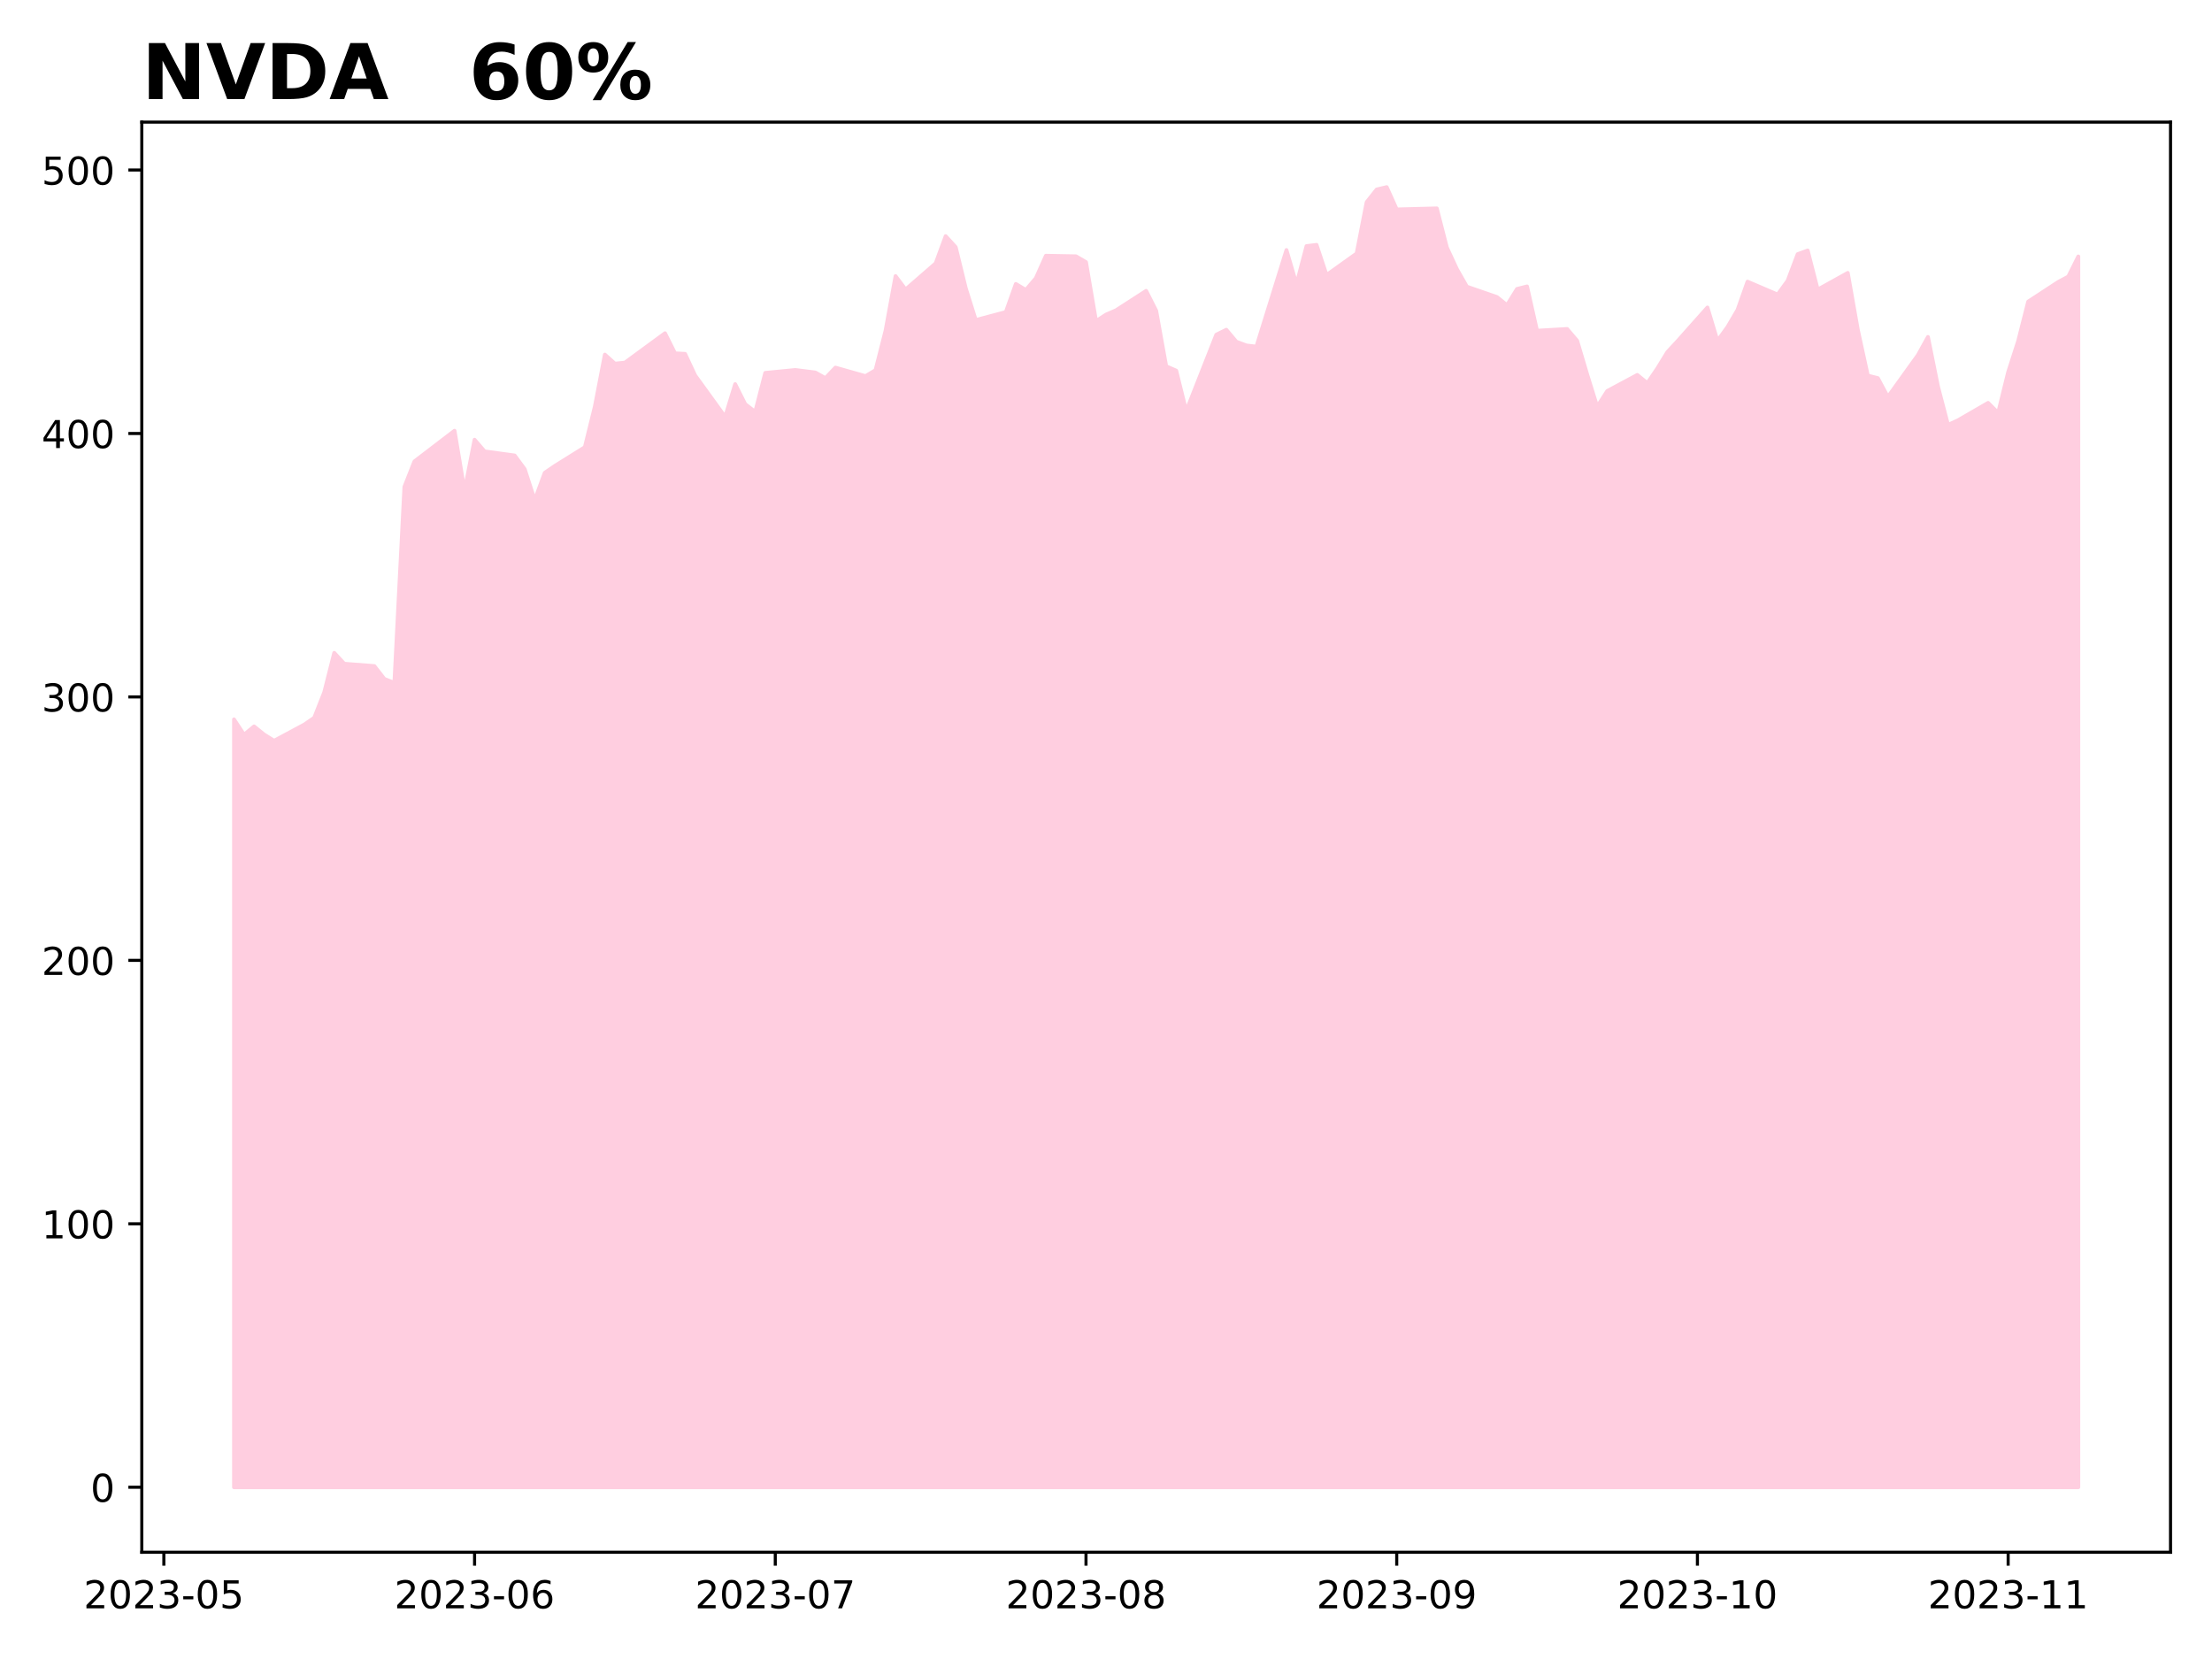
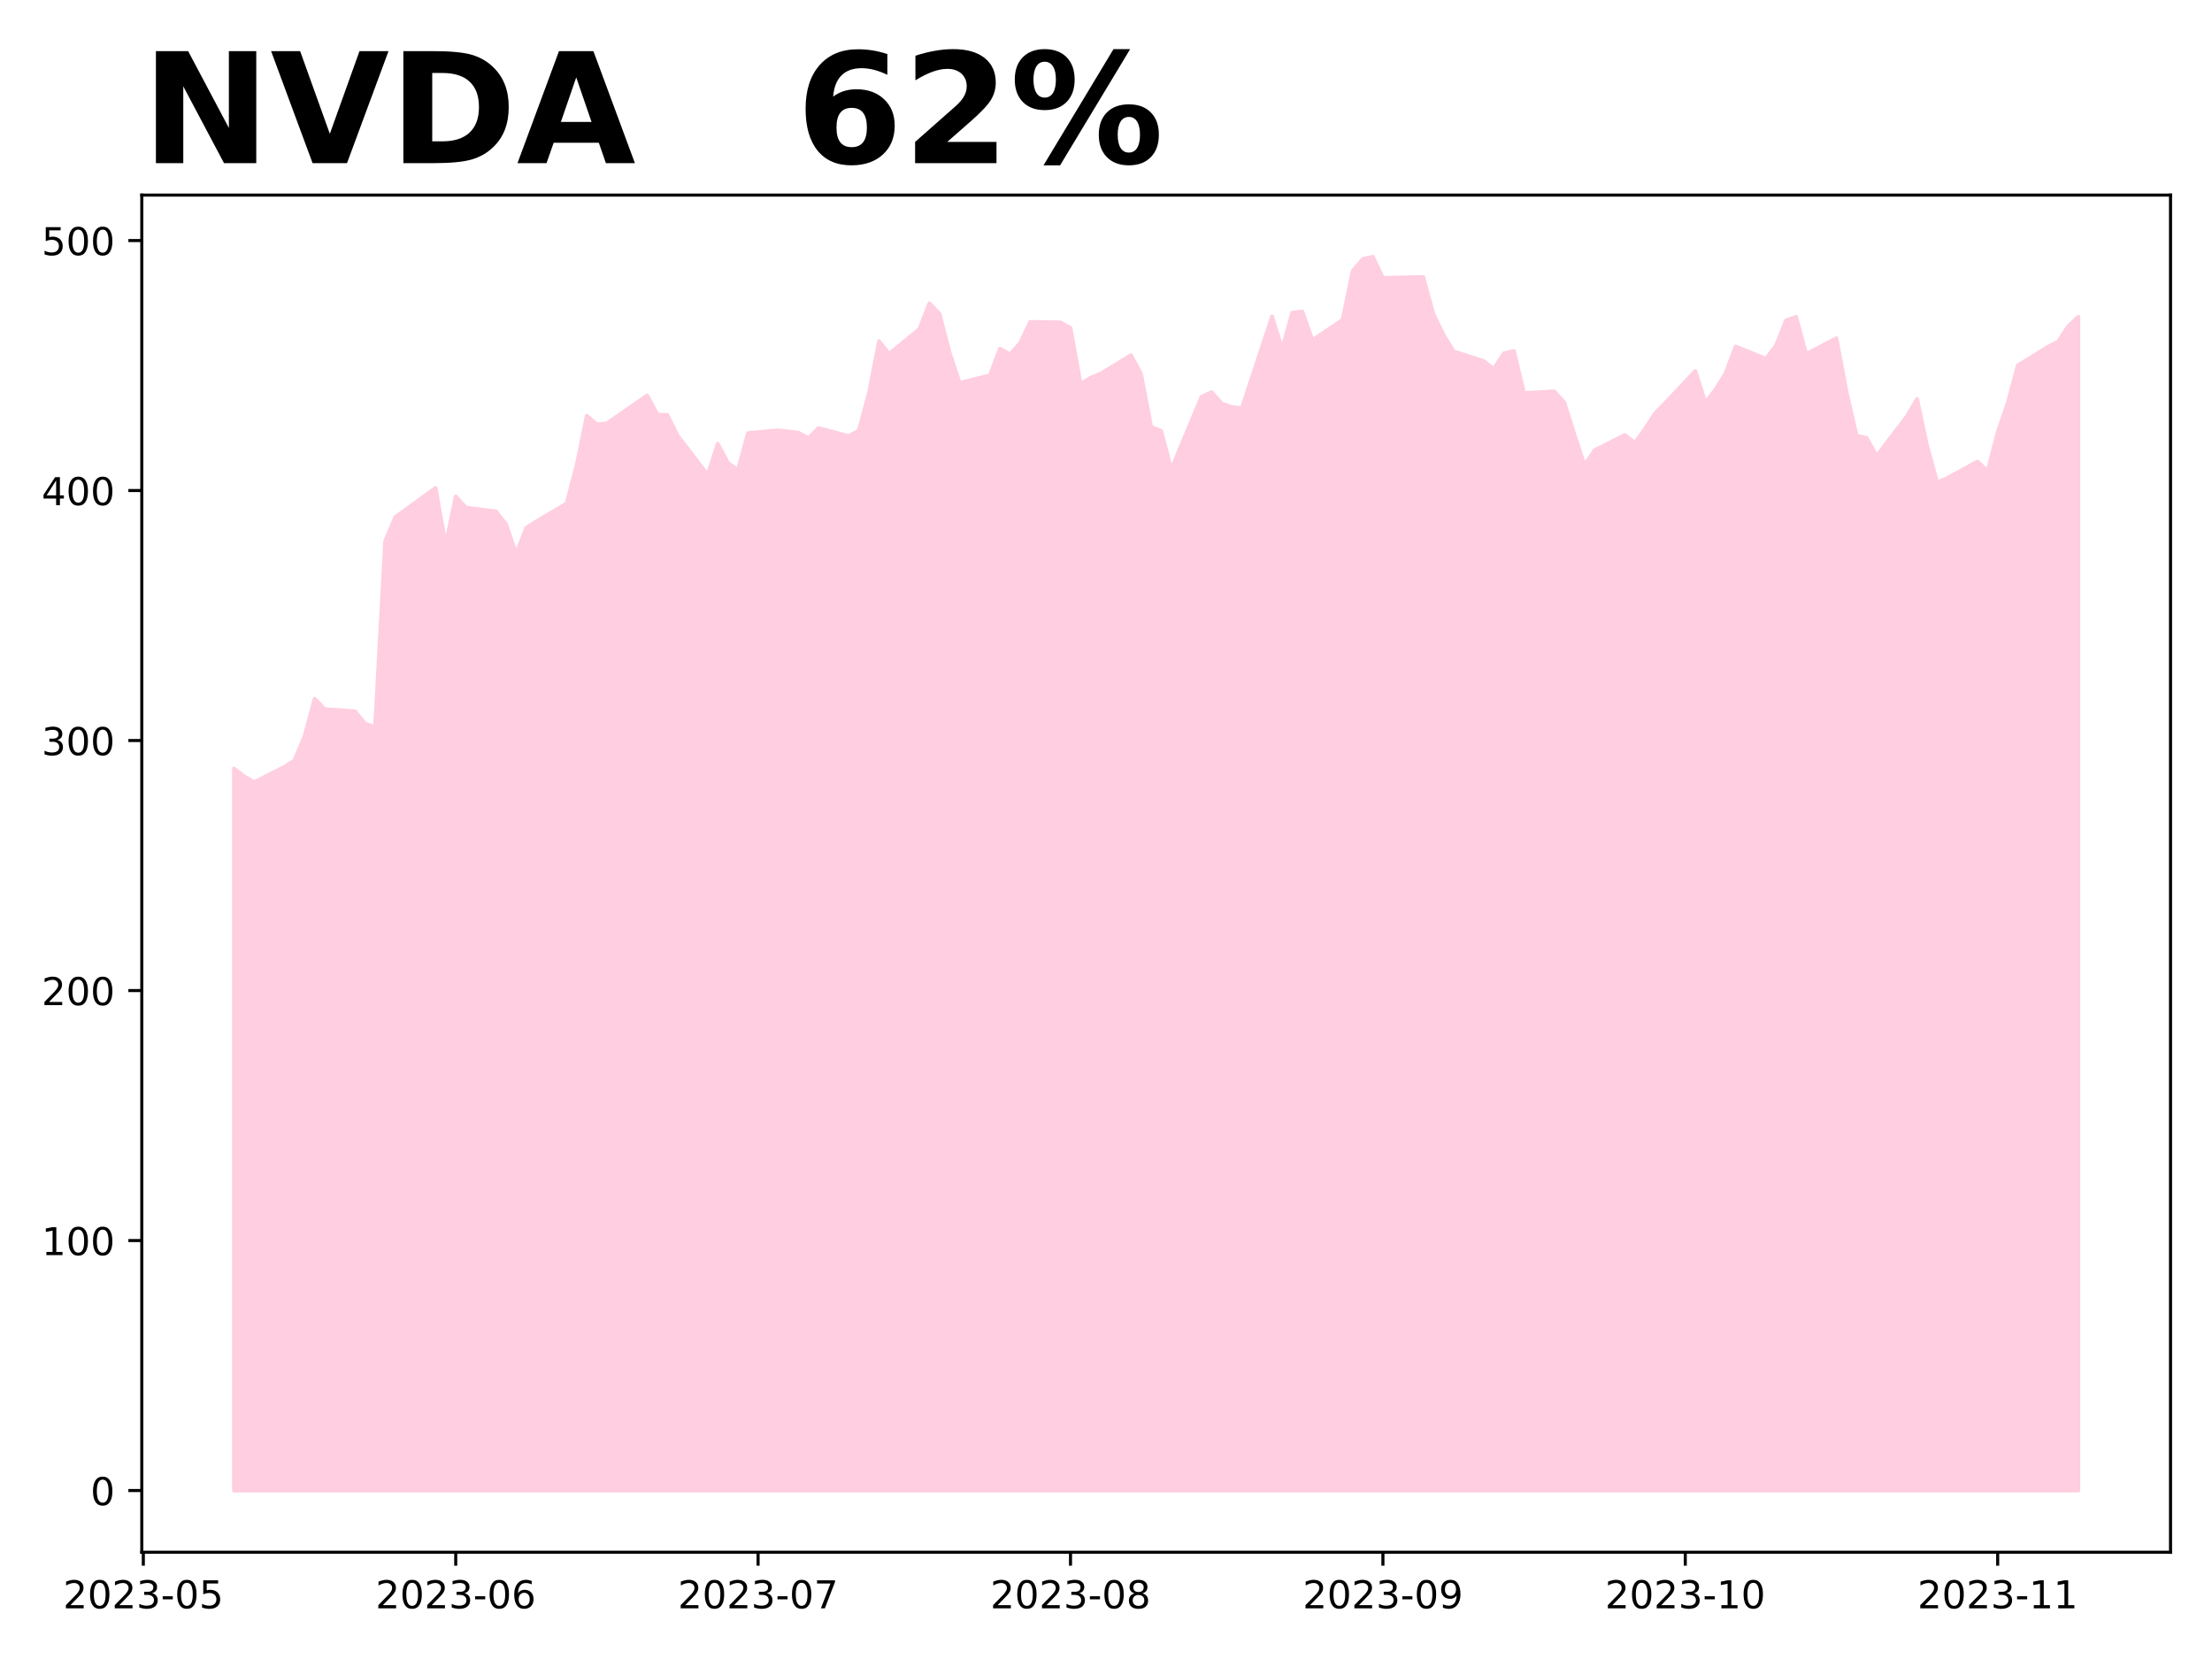
<svg xmlns="http://www.w3.org/2000/svg" xmlns:xlink="http://www.w3.org/1999/xlink" height="432pt" version="1.1" viewBox="0 0 576 432" width="576pt">
  <defs>
    <style type="text/css">
*{stroke-linecap:butt;stroke-linejoin:round;}
  </style>
  </defs>
  <g id="figure_1">
    <g id="patch_1">
      <path d="M 0 432  L 576 432  L 576 0  L 0 0  z " style="fill:#ffffff;" />
    </g>
    <g id="axes_1">
      <g id="patch_2">
-         <path d="M 36.925 404.2  L 565.2 404.2  L 565.2 31.8  L 36.925 31.8  z " style="fill:#ffffff;" />
+         <path d="M 36.925 404.2  L 565.2 404.2  L 565.2 50.8  L 36.925 50.8  z " style="fill:#ffffff;" />
      </g>
      <g id="PolyCollection_1">
        <defs>
-           <path d="M 60.938 -44.727  L 60.938 -244.665  L 63.548 -240.687  L 66.158 -242.84  L 68.768 -240.735  L 71.378 -239.102  L 79.208 -243.307  L 81.818 -245.09  L 84.428 -251.709  L 87.038 -261.997  L 89.648 -259.157  L 97.478 -258.554  L 100.088 -255.207  L 102.698 -254.178  L 105.308 -305.22  L 107.918 -311.846  L 118.359 -319.836  L 120.969 -304.219  L 123.579 -317.497  L 126.189 -314.459  L 134.019 -313.389  L 136.629 -309.843  L 139.239 -301.783  L 141.849 -308.883  L 144.459 -310.666  L 152.289 -315.55  L 154.899 -326.113  L 157.51 -339.661  L 160.12 -337.301  L 162.73 -337.569  L 173.17 -345.224  L 175.78 -339.99  L 178.39 -339.853  L 181 -334.255  L 188.83 -323.438  L 191.44 -331.971  L 194.05 -326.765  L 196.66 -324.742  L 199.27 -334.893  L 207.101 -335.655  L 212.321 -334.996  L 214.931 -333.528  L 217.541 -336.272  L 225.371 -334.057  L 227.981 -335.6  L 230.591 -345.868  L 233.201 -360.102  L 235.811 -356.617  L 243.641 -363.422  L 246.251 -370.507  L 248.861 -367.647  L 251.471 -356.967  L 254.082 -348.66  L 261.912 -350.739  L 264.522 -358.058  L 267.132 -356.501  L 269.742 -359.574  L 272.352 -365.404  L 280.182 -365.26  L 282.792 -363.737  L 285.402 -348.386  L 288.012 -350.073  L 290.622 -351.205  L 298.452 -356.26  L 301.062 -351.095  L 303.673 -336.622  L 306.283 -335.483  L 308.893 -324.968  L 316.723 -344.846  L 319.333 -346.129  L 321.943 -343.015  L 324.553 -342.041  L 327.163 -341.732  L 334.993 -366.892  L 337.603 -357.982  L 340.213 -367.915  L 342.823 -368.237  L 345.433 -360.383  L 353.264 -365.987  L 355.874 -379.356  L 358.484 -382.649  L 361.094 -383.273  L 363.704 -377.47  L 374.144 -377.737  L 376.754 -367.564  L 379.364 -361.939  L 381.974 -357.349  L 389.804 -354.647  L 392.414 -352.534  L 395.024 -356.753  L 397.635 -357.411  L 400.245 -345.88  L 408.075 -346.332  L 410.685 -343.273  L 413.295 -334.485  L 415.905 -326.102  L 418.515 -330.17  L 426.345 -334.369  L 428.955 -332.235  L 431.565 -336.056  L 434.175 -340.316  L 436.785 -343.129  L 444.615 -351.93  L 447.226 -343.252  L 449.836 -346.847  L 452.446 -351.285  L 455.056 -358.653  L 462.886 -355.298  L 465.496 -358.9  L 468.106 -365.815  L 470.716 -366.768  L 473.326 -356.588  L 481.156 -360.937  L 483.766 -346.14  L 486.376 -334.19  L 488.986 -333.538  L 491.596 -328.64  L 499.427 -339.534  L 502.037 -344.254  L 504.647 -331.33  L 507.257 -321.362  L 509.867 -322.556  L 517.697 -327.09  L 520.307 -324.476  L 522.917 -335.075  L 525.527 -343.177  L 528.137 -353.46  L 535.967 -358.577  L 538.577 -359.977  L 541.188 -365.218  L 541.188 -44.727  L 541.188 -44.727  L 538.577 -44.727  L 535.967 -44.727  L 528.137 -44.727  L 525.527 -44.727  L 522.917 -44.727  L 520.307 -44.727  L 517.697 -44.727  L 509.867 -44.727  L 507.257 -44.727  L 504.647 -44.727  L 502.037 -44.727  L 499.427 -44.727  L 491.596 -44.727  L 488.986 -44.727  L 486.376 -44.727  L 483.766 -44.727  L 481.156 -44.727  L 473.326 -44.727  L 470.716 -44.727  L 468.106 -44.727  L 465.496 -44.727  L 462.886 -44.727  L 455.056 -44.727  L 452.446 -44.727  L 449.836 -44.727  L 447.226 -44.727  L 444.615 -44.727  L 436.785 -44.727  L 434.175 -44.727  L 431.565 -44.727  L 428.955 -44.727  L 426.345 -44.727  L 418.515 -44.727  L 415.905 -44.727  L 413.295 -44.727  L 410.685 -44.727  L 408.075 -44.727  L 400.245 -44.727  L 397.635 -44.727  L 395.024 -44.727  L 392.414 -44.727  L 389.804 -44.727  L 381.974 -44.727  L 379.364 -44.727  L 376.754 -44.727  L 374.144 -44.727  L 363.704 -44.727  L 361.094 -44.727  L 358.484 -44.727  L 355.874 -44.727  L 353.264 -44.727  L 345.433 -44.727  L 342.823 -44.727  L 340.213 -44.727  L 337.603 -44.727  L 334.993 -44.727  L 327.163 -44.727  L 324.553 -44.727  L 321.943 -44.727  L 319.333 -44.727  L 316.723 -44.727  L 308.893 -44.727  L 306.283 -44.727  L 303.673 -44.727  L 301.062 -44.727  L 298.452 -44.727  L 290.622 -44.727  L 288.012 -44.727  L 285.402 -44.727  L 282.792 -44.727  L 280.182 -44.727  L 272.352 -44.727  L 269.742 -44.727  L 267.132 -44.727  L 264.522 -44.727  L 261.912 -44.727  L 254.082 -44.727  L 251.471 -44.727  L 248.861 -44.727  L 246.251 -44.727  L 243.641 -44.727  L 235.811 -44.727  L 233.201 -44.727  L 230.591 -44.727  L 227.981 -44.727  L 225.371 -44.727  L 217.541 -44.727  L 214.931 -44.727  L 212.321 -44.727  L 207.101 -44.727  L 199.27 -44.727  L 196.66 -44.727  L 194.05 -44.727  L 191.44 -44.727  L 188.83 -44.727  L 181 -44.727  L 178.39 -44.727  L 175.78 -44.727  L 173.17 -44.727  L 162.73 -44.727  L 160.12 -44.727  L 157.51 -44.727  L 154.899 -44.727  L 152.289 -44.727  L 144.459 -44.727  L 141.849 -44.727  L 139.239 -44.727  L 136.629 -44.727  L 134.019 -44.727  L 126.189 -44.727  L 123.579 -44.727  L 120.969 -44.727  L 118.359 -44.727  L 107.918 -44.727  L 105.308 -44.727  L 102.698 -44.727  L 100.088 -44.727  L 97.478 -44.727  L 89.648 -44.727  L 87.038 -44.727  L 84.428 -44.727  L 81.818 -44.727  L 79.208 -44.727  L 71.378 -44.727  L 68.768 -44.727  L 66.158 -44.727  L 63.548 -44.727  L 60.938 -44.727  z " id="m26fb09496b" style="stroke:#ffcee0;" />
+           <path d="M 60.938 -43.864  L 60.938 -231.869  L 63.562 -229.871  L 66.186 -228.322  L 74.059 -232.312  L 76.683 -234.004  L 79.308 -240.285  L 81.932 -250.048  L 84.556 -247.353  L 92.429 -246.781  L 95.054 -243.604  L 97.678 -242.628  L 100.302 -291.066  L 102.927 -297.354  L 113.424 -304.936  L 116.048 -290.116  L 118.672 -302.717  L 121.297 -299.833  L 129.17 -298.818  L 131.794 -295.453  L 134.418 -287.804  L 137.043 -294.542  L 139.667 -296.234  L 147.54 -300.869  L 150.164 -310.893  L 152.789 -323.749  L 155.413 -321.51  L 158.037 -321.764  L 168.534 -329.029  L 171.159 -324.062  L 173.783 -323.932  L 176.407 -318.62  L 184.28 -308.355  L 186.905 -316.452  L 189.529 -311.512  L 192.153 -309.591  L 194.778 -319.225  L 202.651 -319.948  L 207.899 -319.323  L 210.524 -317.93  L 213.148 -320.534  L 221.021 -318.431  L 223.645 -319.896  L 226.269 -329.64  L 228.894 -343.148  L 231.518 -339.841  L 239.391 -346.298  L 242.015 -353.022  L 244.64 -350.308  L 247.264 -340.173  L 249.888 -332.29  L 257.761 -334.262  L 260.386 -341.208  L 263.01 -339.73  L 265.634 -342.646  L 268.259 -348.179  L 276.131 -348.043  L 278.756 -346.598  L 281.38 -332.029  L 284.004 -333.631  L 286.629 -334.705  L 294.502 -339.502  L 297.126 -334.601  L 299.75 -320.866  L 302.375 -319.785  L 304.999 -309.806  L 312.872 -328.671  L 315.496 -329.888  L 318.121 -326.933  L 320.745 -326.008  L 323.369 -325.715  L 331.242 -349.592  L 333.866 -341.136  L 336.491 -350.562  L 339.115 -350.868  L 341.739 -343.414  L 349.612 -348.733  L 352.237 -361.419  L 354.861 -364.544  L 357.485 -365.136  L 360.11 -359.629  L 370.607 -359.883  L 373.231 -350.229  L 375.856 -344.891  L 378.48 -340.536  L 386.353 -337.971  L 388.977 -335.966  L 391.601 -339.969  L 394.226 -340.594  L 396.85 -329.651  L 404.723 -330.081  L 407.347 -327.177  L 409.972 -318.838  L 412.596 -310.883  L 415.22 -314.743  L 423.093 -318.727  L 425.718 -316.703  L 428.342 -320.329  L 430.966 -324.371  L 433.591 -327.04  L 441.463 -335.393  L 444.088 -327.158  L 446.712 -330.569  L 449.336 -334.781  L 451.961 -341.773  L 459.834 -338.589  L 462.458 -342.007  L 465.082 -348.569  L 467.707 -349.474  L 470.331 -339.813  L 478.204 -343.94  L 480.828 -329.898  L 483.453 -318.558  L 486.077 -317.94  L 488.701 -313.291  L 496.574 -323.629  L 499.198 -328.108  L 501.823 -315.843  L 504.447 -306.384  L 507.071 -307.517  L 514.944 -311.82  L 517.569 -309.34  L 520.193 -319.398  L 522.817 -327.086  L 525.442 -336.844  L 533.315 -341.701  L 535.939 -343.029  L 538.563 -347.059  L 541.188 -349.506  L 541.188 -43.864  L 541.188 -43.864  L 538.563 -43.864  L 535.939 -43.864  L 533.315 -43.864  L 525.442 -43.864  L 522.817 -43.864  L 520.193 -43.864  L 517.569 -43.864  L 514.944 -43.864  L 507.071 -43.864  L 504.447 -43.864  L 501.823 -43.864  L 499.198 -43.864  L 496.574 -43.864  L 488.701 -43.864  L 486.077 -43.864  L 483.453 -43.864  L 480.828 -43.864  L 478.204 -43.864  L 470.331 -43.864  L 467.707 -43.864  L 465.082 -43.864  L 462.458 -43.864  L 459.834 -43.864  L 451.961 -43.864  L 449.336 -43.864  L 446.712 -43.864  L 444.088 -43.864  L 441.463 -43.864  L 433.591 -43.864  L 430.966 -43.864  L 428.342 -43.864  L 425.718 -43.864  L 423.093 -43.864  L 415.22 -43.864  L 412.596 -43.864  L 409.972 -43.864  L 407.347 -43.864  L 404.723 -43.864  L 396.85 -43.864  L 394.226 -43.864  L 391.601 -43.864  L 388.977 -43.864  L 386.353 -43.864  L 378.48 -43.864  L 375.856 -43.864  L 373.231 -43.864  L 370.607 -43.864  L 360.11 -43.864  L 357.485 -43.864  L 354.861 -43.864  L 352.237 -43.864  L 349.612 -43.864  L 341.739 -43.864  L 339.115 -43.864  L 336.491 -43.864  L 333.866 -43.864  L 331.242 -43.864  L 323.369 -43.864  L 320.745 -43.864  L 318.121 -43.864  L 315.496 -43.864  L 312.872 -43.864  L 304.999 -43.864  L 302.375 -43.864  L 299.75 -43.864  L 297.126 -43.864  L 294.502 -43.864  L 286.629 -43.864  L 284.004 -43.864  L 281.38 -43.864  L 278.756 -43.864  L 276.131 -43.864  L 268.259 -43.864  L 265.634 -43.864  L 263.01 -43.864  L 260.386 -43.864  L 257.761 -43.864  L 249.888 -43.864  L 247.264 -43.864  L 244.64 -43.864  L 242.015 -43.864  L 239.391 -43.864  L 231.518 -43.864  L 228.894 -43.864  L 226.269 -43.864  L 223.645 -43.864  L 221.021 -43.864  L 213.148 -43.864  L 210.524 -43.864  L 207.899 -43.864  L 202.651 -43.864  L 194.778 -43.864  L 192.153 -43.864  L 189.529 -43.864  L 186.905 -43.864  L 184.28 -43.864  L 176.407 -43.864  L 173.783 -43.864  L 171.159 -43.864  L 168.534 -43.864  L 158.037 -43.864  L 155.413 -43.864  L 152.789 -43.864  L 150.164 -43.864  L 147.54 -43.864  L 139.667 -43.864  L 137.043 -43.864  L 134.418 -43.864  L 131.794 -43.864  L 129.17 -43.864  L 121.297 -43.864  L 118.672 -43.864  L 116.048 -43.864  L 113.424 -43.864  L 102.927 -43.864  L 100.302 -43.864  L 97.678 -43.864  L 95.054 -43.864  L 92.429 -43.864  L 84.556 -43.864  L 81.932 -43.864  L 79.308 -43.864  L 76.683 -43.864  L 74.059 -43.864  L 66.186 -43.864  L 63.562 -43.864  L 60.938 -43.864  z " id="maec63c5489" style="stroke:#ffcee0;" />
        </defs>
-         <g clip-path="url(#pae5b408900)">
-           <use style="fill:#ffcee0;stroke:#ffcee0;" x="0" xlink:href="#m26fb09496b" y="432" />
+         <g clip-path="url(#pdb43fa9ce4)">
+           <use style="fill:#ffcee0;stroke:#ffcee0;" x="0" xlink:href="#maec63c5489" y="432" />
        </g>
      </g>
      <g id="matplotlib.axis_1">
        <g id="xtick_1">
          <g id="line2d_1">
            <defs>
-               <path d="M 0 0  L 0 3.5  " id="m1af87ac588" style="stroke:#000000;stroke-width:0.8;" />
-             </defs>
-             <g>
-               <use style="stroke:#000000;stroke-width:0.8;" x="42.667" xlink:href="#m1af87ac588" y="404.2" />
+               <path d="M 0 0  L 0 3.5  " id="m9d4db9bd3c" style="stroke:#000000;stroke-width:0.8;" />
+             </defs>
+             <g>
+               <use style="stroke:#000000;stroke-width:0.8;" x="37.319" xlink:href="#m9d4db9bd3c" y="404.2" />
            </g>
          </g>
          <g id="text_1">
            <defs>
              <path d="M 19.188 8.297  L 53.609 8.297  L 53.609 0  L 7.328 0  L 7.328 8.297  Q 12.938 14.109 22.625 23.891  Q 32.328 33.688 34.812 36.531  Q 39.547 41.844 41.422 45.531  Q 43.312 49.219 43.312 52.781  Q 43.312 58.594 39.234 62.25  Q 35.156 65.922 28.609 65.922  Q 23.969 65.922 18.812 64.312  Q 13.672 62.703 7.812 59.422  L 7.812 69.391  Q 13.766 71.781 18.938 73  Q 24.125 74.219 28.422 74.219  Q 39.75 74.219 46.484 68.547  Q 53.219 62.891 53.219 53.422  Q 53.219 48.922 51.531 44.891  Q 49.859 40.875 45.406 35.406  Q 44.188 33.984 37.641 27.219  Q 31.109 20.453 19.188 8.297  z " id="DejaVuSans-50" />
              <path d="M 31.781 66.406  Q 24.172 66.406 20.328 58.906  Q 16.5 51.422 16.5 36.375  Q 16.5 21.391 20.328 13.891  Q 24.172 6.391 31.781 6.391  Q 39.453 6.391 43.281 13.891  Q 47.125 21.391 47.125 36.375  Q 47.125 51.422 43.281 58.906  Q 39.453 66.406 31.781 66.406  z M 31.781 74.219  Q 44.047 74.219 50.516 64.516  Q 56.984 54.828 56.984 36.375  Q 56.984 17.969 50.516 8.266  Q 44.047 -1.422 31.781 -1.422  Q 19.531 -1.422 13.062 8.266  Q 6.594 17.969 6.594 36.375  Q 6.594 54.828 13.062 64.516  Q 19.531 74.219 31.781 74.219  z " id="DejaVuSans-48" />
              <path d="M 40.578 39.312  Q 47.656 37.797 51.625 33  Q 55.609 28.219 55.609 21.188  Q 55.609 10.406 48.188 4.484  Q 40.766 -1.422 27.094 -1.422  Q 22.516 -1.422 17.656 -0.516  Q 12.797 0.391 7.625 2.203  L 7.625 11.719  Q 11.719 9.328 16.594 8.109  Q 21.484 6.891 26.812 6.891  Q 36.078 6.891 40.938 10.547  Q 45.797 14.203 45.797 21.188  Q 45.797 27.641 41.281 31.266  Q 36.766 34.906 28.719 34.906  L 20.219 34.906  L 20.219 43.016  L 29.109 43.016  Q 36.375 43.016 40.234 45.922  Q 44.094 48.828 44.094 54.297  Q 44.094 59.906 40.109 62.906  Q 36.141 65.922 28.719 65.922  Q 24.656 65.922 20.016 65.031  Q 15.375 64.156 9.812 62.312  L 9.812 71.094  Q 15.438 72.656 20.344 73.438  Q 25.25 74.219 29.594 74.219  Q 40.828 74.219 47.359 69.109  Q 53.906 64.016 53.906 55.328  Q 53.906 49.266 50.438 45.094  Q 46.969 40.922 40.578 39.312  z " id="DejaVuSans-51" />
              <path d="M 4.891 31.391  L 31.203 31.391  L 31.203 23.391  L 4.891 23.391  z " id="DejaVuSans-45" />
              <path d="M 10.797 72.906  L 49.516 72.906  L 49.516 64.594  L 19.828 64.594  L 19.828 46.734  Q 21.969 47.469 24.109 47.828  Q 26.266 48.188 28.422 48.188  Q 40.625 48.188 47.75 41.5  Q 54.891 34.812 54.891 23.391  Q 54.891 11.625 47.562 5.094  Q 40.234 -1.422 26.906 -1.422  Q 22.312 -1.422 17.547 -0.641  Q 12.797 0.141 7.719 1.703  L 7.719 11.625  Q 12.109 9.234 16.797 8.062  Q 21.484 6.891 26.703 6.891  Q 35.156 6.891 40.078 11.328  Q 45.016 15.766 45.016 23.391  Q 45.016 31 40.078 35.438  Q 35.156 39.891 26.703 39.891  Q 22.75 39.891 18.812 39.016  Q 14.891 38.141 10.797 36.281  z " id="DejaVuSans-53" />
            </defs>
-             <g transform="translate(21.77571 418.7984)scale(0.1 -0.1)">
+             <g transform="translate(16.42724 418.7984)scale(0.1 -0.1)">
              <use xlink:href="#DejaVuSans-50" />
              <use x="63.623" xlink:href="#DejaVuSans-48" />
              <use x="127.246" xlink:href="#DejaVuSans-50" />
              <use x="190.869" xlink:href="#DejaVuSans-51" />
              <use x="254.492" xlink:href="#DejaVuSans-45" />
              <use x="290.576" xlink:href="#DejaVuSans-48" />
              <use x="354.199" xlink:href="#DejaVuSans-53" />
            </g>
          </g>
        </g>
        <g id="xtick_2">
          <g id="line2d_2">
            <g>
-               <use style="stroke:#000000;stroke-width:0.8;" x="123.579" xlink:href="#m1af87ac588" y="404.2" />
+               <use style="stroke:#000000;stroke-width:0.8;" x="118.672" xlink:href="#m9d4db9bd3c" y="404.2" />
            </g>
          </g>
          <g id="text_2">
            <defs>
              <path d="M 33.016 40.375  Q 26.375 40.375 22.484 35.828  Q 18.609 31.297 18.609 23.391  Q 18.609 15.531 22.484 10.953  Q 26.375 6.391 33.016 6.391  Q 39.656 6.391 43.531 10.953  Q 47.406 15.531 47.406 23.391  Q 47.406 31.297 43.531 35.828  Q 39.656 40.375 33.016 40.375  z M 52.594 71.297  L 52.594 62.312  Q 48.875 64.062 45.094 64.984  Q 41.312 65.922 37.594 65.922  Q 27.828 65.922 22.672 59.328  Q 17.531 52.734 16.797 39.406  Q 19.672 43.656 24.016 45.922  Q 28.375 48.188 33.594 48.188  Q 44.578 48.188 50.953 41.516  Q 57.328 34.859 57.328 23.391  Q 57.328 12.156 50.688 5.359  Q 44.047 -1.422 33.016 -1.422  Q 20.359 -1.422 13.672 8.266  Q 6.984 17.969 6.984 36.375  Q 6.984 53.656 15.188 63.938  Q 23.391 74.219 37.203 74.219  Q 40.922 74.219 44.703 73.484  Q 48.484 72.75 52.594 71.297  z " id="DejaVuSans-54" />
            </defs>
-             <g transform="translate(102.6874 418.7984)scale(0.1 -0.1)">
+             <g transform="translate(97.78107 418.7984)scale(0.1 -0.1)">
              <use xlink:href="#DejaVuSans-50" />
              <use x="63.623" xlink:href="#DejaVuSans-48" />
              <use x="127.246" xlink:href="#DejaVuSans-50" />
              <use x="190.869" xlink:href="#DejaVuSans-51" />
              <use x="254.492" xlink:href="#DejaVuSans-45" />
              <use x="290.576" xlink:href="#DejaVuSans-48" />
              <use x="354.199" xlink:href="#DejaVuSans-54" />
            </g>
          </g>
        </g>
        <g id="xtick_3">
          <g id="line2d_3">
            <g>
-               <use style="stroke:#000000;stroke-width:0.8;" x="201.88" xlink:href="#m1af87ac588" y="404.2" />
+               <use style="stroke:#000000;stroke-width:0.8;" x="197.402" xlink:href="#m9d4db9bd3c" y="404.2" />
            </g>
          </g>
          <g id="text_3">
            <defs>
              <path d="M 8.203 72.906  L 55.078 72.906  L 55.078 68.703  L 28.609 0  L 18.312 0  L 43.219 64.594  L 8.203 64.594  z " id="DejaVuSans-55" />
            </defs>
-             <g transform="translate(180.989 418.7984)scale(0.1 -0.1)">
+             <g transform="translate(176.5106 418.7984)scale(0.1 -0.1)">
              <use xlink:href="#DejaVuSans-50" />
              <use x="63.623" xlink:href="#DejaVuSans-48" />
              <use x="127.246" xlink:href="#DejaVuSans-50" />
              <use x="190.869" xlink:href="#DejaVuSans-51" />
              <use x="254.492" xlink:href="#DejaVuSans-45" />
              <use x="290.576" xlink:href="#DejaVuSans-48" />
              <use x="354.199" xlink:href="#DejaVuSans-55" />
            </g>
          </g>
        </g>
        <g id="xtick_4">
          <g id="line2d_4">
            <g>
-               <use style="stroke:#000000;stroke-width:0.8;" x="282.792" xlink:href="#m1af87ac588" y="404.2" />
+               <use style="stroke:#000000;stroke-width:0.8;" x="278.756" xlink:href="#m9d4db9bd3c" y="404.2" />
            </g>
          </g>
          <g id="text_4">
            <defs>
              <path d="M 31.781 34.625  Q 24.75 34.625 20.719 30.859  Q 16.703 27.094 16.703 20.516  Q 16.703 13.922 20.719 10.156  Q 24.75 6.391 31.781 6.391  Q 38.812 6.391 42.859 10.172  Q 46.922 13.969 46.922 20.516  Q 46.922 27.094 42.891 30.859  Q 38.875 34.625 31.781 34.625  z M 21.922 38.812  Q 15.578 40.375 12.031 44.719  Q 8.5 49.078 8.5 55.328  Q 8.5 64.062 14.719 69.141  Q 20.953 74.219 31.781 74.219  Q 42.672 74.219 48.875 69.141  Q 55.078 64.062 55.078 55.328  Q 55.078 49.078 51.531 44.719  Q 48 40.375 41.703 38.812  Q 48.828 37.156 52.797 32.312  Q 56.781 27.484 56.781 20.516  Q 56.781 9.906 50.312 4.234  Q 43.844 -1.422 31.781 -1.422  Q 19.734 -1.422 13.25 4.234  Q 6.781 9.906 6.781 20.516  Q 6.781 27.484 10.781 32.312  Q 14.797 37.156 21.922 38.812  z M 18.312 54.391  Q 18.312 48.734 21.844 45.562  Q 25.391 42.391 31.781 42.391  Q 38.141 42.391 41.719 45.562  Q 45.312 48.734 45.312 54.391  Q 45.312 60.062 41.719 63.234  Q 38.141 66.406 31.781 66.406  Q 25.391 66.406 21.844 63.234  Q 18.312 60.062 18.312 54.391  z " id="DejaVuSans-56" />
            </defs>
-             <g transform="translate(261.9007 418.7984)scale(0.1 -0.1)">
+             <g transform="translate(257.8644 418.7984)scale(0.1 -0.1)">
              <use xlink:href="#DejaVuSans-50" />
              <use x="63.623" xlink:href="#DejaVuSans-48" />
              <use x="127.246" xlink:href="#DejaVuSans-50" />
              <use x="190.869" xlink:href="#DejaVuSans-51" />
              <use x="254.492" xlink:href="#DejaVuSans-45" />
              <use x="290.576" xlink:href="#DejaVuSans-48" />
              <use x="354.199" xlink:href="#DejaVuSans-56" />
            </g>
          </g>
        </g>
        <g id="xtick_5">
          <g id="line2d_5">
            <g>
-               <use style="stroke:#000000;stroke-width:0.8;" x="363.704" xlink:href="#m1af87ac588" y="404.2" />
+               <use style="stroke:#000000;stroke-width:0.8;" x="360.11" xlink:href="#m9d4db9bd3c" y="404.2" />
            </g>
          </g>
          <g id="text_5">
            <defs>
              <path d="M 10.984 1.516  L 10.984 10.5  Q 14.703 8.734 18.5 7.812  Q 22.312 6.891 25.984 6.891  Q 35.75 6.891 40.891 13.453  Q 46.047 20.016 46.781 33.406  Q 43.953 29.203 39.594 26.953  Q 35.25 24.703 29.984 24.703  Q 19.047 24.703 12.672 31.312  Q 6.297 37.938 6.297 49.422  Q 6.297 60.641 12.938 67.422  Q 19.578 74.219 30.609 74.219  Q 43.266 74.219 49.922 64.516  Q 56.594 54.828 56.594 36.375  Q 56.594 19.141 48.406 8.859  Q 40.234 -1.422 26.422 -1.422  Q 22.703 -1.422 18.891 -0.688  Q 15.094 0.047 10.984 1.516  z M 30.609 32.422  Q 37.25 32.422 41.125 36.953  Q 45.016 41.5 45.016 49.422  Q 45.016 57.281 41.125 61.844  Q 37.25 66.406 30.609 66.406  Q 23.969 66.406 20.094 61.844  Q 16.219 57.281 16.219 49.422  Q 16.219 41.5 20.094 36.953  Q 23.969 32.422 30.609 32.422  z " id="DejaVuSans-57" />
            </defs>
-             <g transform="translate(342.8124 418.7984)scale(0.1 -0.1)">
+             <g transform="translate(339.2182 418.7984)scale(0.1 -0.1)">
              <use xlink:href="#DejaVuSans-50" />
              <use x="63.623" xlink:href="#DejaVuSans-48" />
              <use x="127.246" xlink:href="#DejaVuSans-50" />
              <use x="190.869" xlink:href="#DejaVuSans-51" />
              <use x="254.492" xlink:href="#DejaVuSans-45" />
              <use x="290.576" xlink:href="#DejaVuSans-48" />
              <use x="354.199" xlink:href="#DejaVuSans-57" />
            </g>
          </g>
        </g>
        <g id="xtick_6">
          <g id="line2d_6">
            <g>
-               <use style="stroke:#000000;stroke-width:0.8;" x="442.005" xlink:href="#m1af87ac588" y="404.2" />
+               <use style="stroke:#000000;stroke-width:0.8;" x="438.839" xlink:href="#m9d4db9bd3c" y="404.2" />
            </g>
          </g>
          <g id="text_6">
            <defs>
              <path d="M 12.406 8.297  L 28.516 8.297  L 28.516 63.922  L 10.984 60.406  L 10.984 69.391  L 28.422 72.906  L 38.281 72.906  L 38.281 8.297  L 54.391 8.297  L 54.391 0  L 12.406 0  z " id="DejaVuSans-49" />
            </defs>
-             <g transform="translate(421.114 418.7984)scale(0.1 -0.1)">
+             <g transform="translate(417.9477 418.7984)scale(0.1 -0.1)">
              <use xlink:href="#DejaVuSans-50" />
              <use x="63.623" xlink:href="#DejaVuSans-48" />
              <use x="127.246" xlink:href="#DejaVuSans-50" />
              <use x="190.869" xlink:href="#DejaVuSans-51" />
              <use x="254.492" xlink:href="#DejaVuSans-45" />
              <use x="290.576" xlink:href="#DejaVuSans-49" />
              <use x="354.199" xlink:href="#DejaVuSans-48" />
            </g>
          </g>
        </g>
        <g id="xtick_7">
          <g id="line2d_7">
            <g>
-               <use style="stroke:#000000;stroke-width:0.8;" x="522.917" xlink:href="#m1af87ac588" y="404.2" />
+               <use style="stroke:#000000;stroke-width:0.8;" x="520.193" xlink:href="#m9d4db9bd3c" y="404.2" />
            </g>
          </g>
          <g id="text_7">
-             <g transform="translate(502.0257 418.7984)scale(0.1 -0.1)">
+             <g transform="translate(499.3016 418.7984)scale(0.1 -0.1)">
              <use xlink:href="#DejaVuSans-50" />
              <use x="63.623" xlink:href="#DejaVuSans-48" />
              <use x="127.246" xlink:href="#DejaVuSans-50" />
              <use x="190.869" xlink:href="#DejaVuSans-51" />
              <use x="254.492" xlink:href="#DejaVuSans-45" />
              <use x="290.576" xlink:href="#DejaVuSans-49" />
              <use x="354.199" xlink:href="#DejaVuSans-49" />
            </g>
          </g>
        </g>
      </g>
      <g id="matplotlib.axis_2">
        <g id="ytick_1">
          <g id="line2d_8">
            <defs>
-               <path d="M 0 0  L -3.5 0  " id="m7589f1315e" style="stroke:#000000;stroke-width:0.8;" />
-             </defs>
-             <g>
-               <use style="stroke:#000000;stroke-width:0.8;" x="36.925" xlink:href="#m7589f1315e" y="387.273" />
+               <path d="M 0 0  L -3.5 0  " id="ma6f833b4f3" style="stroke:#000000;stroke-width:0.8;" />
+             </defs>
+             <g>
+               <use style="stroke:#000000;stroke-width:0.8;" x="36.925" xlink:href="#ma6f833b4f3" y="388.136" />
            </g>
          </g>
          <g id="text_8">
-             <g transform="translate(23.5625 391.0719)scale(0.1 -0.1)">
+             <g transform="translate(23.5625 391.9356)scale(0.1 -0.1)">
              <use xlink:href="#DejaVuSans-48" />
            </g>
          </g>
        </g>
        <g id="ytick_2">
          <g id="line2d_9">
            <g>
-               <use style="stroke:#000000;stroke-width:0.8;" x="36.925" xlink:href="#m7589f1315e" y="318.673" />
+               <use style="stroke:#000000;stroke-width:0.8;" x="36.925" xlink:href="#ma6f833b4f3" y="323.037" />
            </g>
          </g>
          <g id="text_9">
-             <g transform="translate(10.8375 322.4723)scale(0.1 -0.1)">
+             <g transform="translate(10.8375 326.836)scale(0.1 -0.1)">
              <use xlink:href="#DejaVuSans-49" />
              <use x="63.623" xlink:href="#DejaVuSans-48" />
              <use x="127.246" xlink:href="#DejaVuSans-48" />
            </g>
          </g>
        </g>
        <g id="ytick_3">
          <g id="line2d_10">
            <g>
-               <use style="stroke:#000000;stroke-width:0.8;" x="36.925" xlink:href="#m7589f1315e" y="250.074" />
+               <use style="stroke:#000000;stroke-width:0.8;" x="36.925" xlink:href="#ma6f833b4f3" y="257.937" />
            </g>
          </g>
          <g id="text_10">
-             <g transform="translate(10.8375 253.8727)scale(0.1 -0.1)">
+             <g transform="translate(10.8375 261.7363)scale(0.1 -0.1)">
              <use xlink:href="#DejaVuSans-50" />
              <use x="63.623" xlink:href="#DejaVuSans-48" />
              <use x="127.246" xlink:href="#DejaVuSans-48" />
            </g>
          </g>
        </g>
        <g id="ytick_4">
          <g id="line2d_11">
            <g>
-               <use style="stroke:#000000;stroke-width:0.8;" x="36.925" xlink:href="#m7589f1315e" y="181.474" />
+               <use style="stroke:#000000;stroke-width:0.8;" x="36.925" xlink:href="#ma6f833b4f3" y="192.837" />
            </g>
          </g>
          <g id="text_11">
-             <g transform="translate(10.8375 185.2731)scale(0.1 -0.1)">
+             <g transform="translate(10.8375 196.6367)scale(0.1 -0.1)">
              <use xlink:href="#DejaVuSans-51" />
              <use x="63.623" xlink:href="#DejaVuSans-48" />
              <use x="127.246" xlink:href="#DejaVuSans-48" />
            </g>
          </g>
        </g>
        <g id="ytick_5">
          <g id="line2d_12">
            <g>
-               <use style="stroke:#000000;stroke-width:0.8;" x="36.925" xlink:href="#m7589f1315e" y="112.874" />
+               <use style="stroke:#000000;stroke-width:0.8;" x="36.925" xlink:href="#ma6f833b4f3" y="127.738" />
            </g>
          </g>
          <g id="text_12">
            <defs>
              <path d="M 37.797 64.312  L 12.891 25.391  L 37.797 25.391  z M 35.203 72.906  L 47.609 72.906  L 47.609 25.391  L 58.016 25.391  L 58.016 17.188  L 47.609 17.188  L 47.609 0  L 37.797 0  L 37.797 17.188  L 4.891 17.188  L 4.891 26.703  z " id="DejaVuSans-52" />
            </defs>
-             <g transform="translate(10.8375 116.6735)scale(0.1 -0.1)">
+             <g transform="translate(10.8375 131.5371)scale(0.1 -0.1)">
              <use xlink:href="#DejaVuSans-52" />
              <use x="63.623" xlink:href="#DejaVuSans-48" />
              <use x="127.246" xlink:href="#DejaVuSans-48" />
            </g>
          </g>
        </g>
        <g id="ytick_6">
          <g id="line2d_13">
            <g>
-               <use style="stroke:#000000;stroke-width:0.8;" x="36.925" xlink:href="#m7589f1315e" y="44.275" />
+               <use style="stroke:#000000;stroke-width:0.8;" x="36.925" xlink:href="#ma6f833b4f3" y="62.638" />
            </g>
          </g>
          <g id="text_13">
-             <g transform="translate(10.8375 48.07392)scale(0.1 -0.1)">
+             <g transform="translate(10.8375 66.43746)scale(0.1 -0.1)">
              <use xlink:href="#DejaVuSans-53" />
              <use x="63.623" xlink:href="#DejaVuSans-48" />
              <use x="127.246" xlink:href="#DejaVuSans-48" />
            </g>
          </g>
        </g>
      </g>
      <g id="patch_3">
-         <path d="M 36.925 404.2  L 36.925 31.8  " style="fill:none;stroke:#000000;stroke-linecap:square;stroke-linejoin:miter;stroke-width:0.8;" />
+         <path d="M 36.925 404.2  L 36.925 50.8  " style="fill:none;stroke:#000000;stroke-linecap:square;stroke-linejoin:miter;stroke-width:0.8;" />
      </g>
      <g id="patch_4">
-         <path d="M 565.2 404.2  L 565.2 31.8  " style="fill:none;stroke:#000000;stroke-linecap:square;stroke-linejoin:miter;stroke-width:0.8;" />
+         <path d="M 565.2 404.2  L 565.2 50.8  " style="fill:none;stroke:#000000;stroke-linecap:square;stroke-linejoin:miter;stroke-width:0.8;" />
      </g>
      <g id="patch_5">
        <path d="M 36.925 404.2  L 565.2 404.2  " style="fill:none;stroke:#000000;stroke-linecap:square;stroke-linejoin:miter;stroke-width:0.8;" />
      </g>
      <g id="patch_6">
-         <path d="M 36.925 31.8  L 565.2 31.8  " style="fill:none;stroke:#000000;stroke-linecap:square;stroke-linejoin:miter;stroke-width:0.8;" />
+         <path d="M 36.925 50.8  L 565.2 50.8  " style="fill:none;stroke:#000000;stroke-linecap:square;stroke-linejoin:miter;stroke-width:0.8;" />
      </g>
      <g id="text_14">
        <defs>
          <path d="M 9.188 72.906  L 30.172 72.906  L 56.688 22.906  L 56.688 72.906  L 74.516 72.906  L 74.516 0  L 53.516 0  L 27 50  L 27 0  L 9.188 0  z " id="DejaVuSans-Bold-78" />
          <path d="M 0.484 72.906  L 19.391 72.906  L 38.719 19.094  L 58.016 72.906  L 76.906 72.906  L 49.906 0  L 27.484 0  z " id="DejaVuSans-Bold-86" />
          <path d="M 27.984 58.688  L 27.984 14.203  L 34.719 14.203  Q 46.234 14.203 52.312 19.922  Q 58.406 25.641 58.406 36.531  Q 58.406 47.359 52.344 53.016  Q 46.297 58.688 34.719 58.688  z M 9.188 72.906  L 29 72.906  Q 45.609 72.906 53.734 70.531  Q 61.859 68.172 67.672 62.5  Q 72.797 57.562 75.281 51.109  Q 77.781 44.672 77.781 36.531  Q 77.781 28.266 75.281 21.797  Q 72.797 15.328 67.672 10.406  Q 61.812 4.734 53.609 2.359  Q 45.406 0 29 0  L 9.188 0  z " id="DejaVuSans-Bold-68" />
          <path d="M 53.422 13.281  L 24.031 13.281  L 19.391 0  L 0.484 0  L 27.484 72.906  L 49.906 72.906  L 76.906 0  L 58.016 0  z M 28.719 26.812  L 48.688 26.812  L 38.719 55.812  z " id="DejaVuSans-Bold-65" />
          <path id="DejaVuSans-Bold-32" />
          <path d="M 36.188 35.984  Q 31.25 35.984 28.781 32.781  Q 26.312 29.594 26.312 23.188  Q 26.312 16.797 28.781 13.594  Q 31.25 10.406 36.188 10.406  Q 41.156 10.406 43.625 13.594  Q 46.094 16.797 46.094 23.188  Q 46.094 29.594 43.625 32.781  Q 41.156 35.984 36.188 35.984  z M 59.422 71  L 59.422 57.516  Q 54.781 59.719 50.672 60.766  Q 46.578 61.812 42.672 61.812  Q 34.281 61.812 29.594 57.141  Q 24.906 52.484 24.125 43.312  Q 27.344 45.703 31.094 46.891  Q 34.859 48.094 39.312 48.094  Q 50.484 48.094 57.344 41.547  Q 64.203 35.016 64.203 24.422  Q 64.203 12.703 56.531 5.641  Q 48.875 -1.422 35.984 -1.422  Q 21.781 -1.422 13.984 8.172  Q 6.203 17.781 6.203 35.406  Q 6.203 53.469 15.312 63.797  Q 24.422 74.125 40.281 74.125  Q 45.312 74.125 50.047 73.344  Q 54.781 72.562 59.422 71  z " id="DejaVuSans-Bold-54" />
-           <path d="M 46 36.531  Q 46 50.203 43.438 55.781  Q 40.875 61.375 34.812 61.375  Q 28.766 61.375 26.172 55.781  Q 23.578 50.203 23.578 36.531  Q 23.578 22.703 26.172 17.031  Q 28.766 11.375 34.812 11.375  Q 40.828 11.375 43.406 17.031  Q 46 22.703 46 36.531  z M 64.797 36.375  Q 64.797 18.266 56.984 8.422  Q 49.172 -1.422 34.812 -1.422  Q 20.406 -1.422 12.594 8.422  Q 4.781 18.266 4.781 36.375  Q 4.781 54.547 12.594 64.375  Q 20.406 74.219 34.812 74.219  Q 49.172 74.219 56.984 64.375  Q 64.797 54.547 64.797 36.375  z " id="DejaVuSans-Bold-48" />
+           <path d="M 28.812 13.812  L 60.891 13.812  L 60.891 0  L 7.906 0  L 7.906 13.812  L 34.516 37.312  Q 38.094 40.531 39.797 43.609  Q 41.5 46.688 41.5 50  Q 41.5 55.125 38.062 58.25  Q 34.625 61.375 28.906 61.375  Q 24.516 61.375 19.281 59.5  Q 14.062 57.625 8.109 53.906  L 8.109 69.922  Q 14.453 72.016 20.656 73.109  Q 26.859 74.219 32.812 74.219  Q 45.906 74.219 53.156 68.453  Q 60.406 62.703 60.406 52.391  Q 60.406 46.438 57.328 41.281  Q 54.25 36.141 44.391 27.484  z " id="DejaVuSans-Bold-50" />
          <path d="M 77.484 30.078  Q 74.031 30.078 72.125 27.078  Q 70.219 24.078 70.219 18.5  Q 70.219 12.891 72.094 9.891  Q 73.969 6.891 77.484 6.891  Q 81 6.891 82.859 9.891  Q 84.719 12.891 84.719 18.5  Q 84.719 24.078 82.828 27.078  Q 80.953 30.078 77.484 30.078  z M 77.484 38.281  Q 86.578 38.281 91.797 33  Q 97.016 27.734 97.016 18.5  Q 97.016 9.281 91.797 3.922  Q 86.578 -1.422 77.484 -1.422  Q 68.406 -1.422 63.156 3.922  Q 57.906 9.281 57.906 18.5  Q 57.906 27.688 63.156 32.984  Q 68.406 38.281 77.484 38.281  z M 32.719 -1.422  L 21.922 -1.422  L 67.484 74.219  L 78.328 74.219  z M 22.703 74.219  Q 31.781 74.219 36.984 68.922  Q 42.188 63.625 42.188 54.391  Q 42.188 45.172 36.984 39.844  Q 31.781 34.516 22.703 34.516  Q 13.625 34.516 8.422 39.844  Q 3.219 45.172 3.219 54.391  Q 3.219 63.625 8.422 68.922  Q 13.625 74.219 22.703 74.219  z M 22.703 66.016  Q 19.188 66.016 17.281 62.984  Q 15.375 59.969 15.375 54.391  Q 15.375 48.781 17.281 45.719  Q 19.188 42.672 22.703 42.672  Q 26.219 42.672 28.094 45.719  Q 29.984 48.781 29.984 54.391  Q 29.984 59.969 28.078 62.984  Q 26.172 66.016 22.703 66.016  z " id="DejaVuSans-Bold-37" />
        </defs>
-         <g transform="translate(36.925 25.8)scale(0.2 -0.2)">
+         <g transform="translate(36.925 42.48125)scale(0.4 -0.4)">
          <use xlink:href="#DejaVuSans-Bold-78" />
          <use x="83.691" xlink:href="#DejaVuSans-Bold-86" />
          <use x="161.084" xlink:href="#DejaVuSans-Bold-68" />
          <use x="244.092" xlink:href="#DejaVuSans-Bold-65" />
          <use x="321.484" xlink:href="#DejaVuSans-Bold-32" />
          <use x="356.299" xlink:href="#DejaVuSans-Bold-32" />
          <use x="391.113" xlink:href="#DejaVuSans-Bold-32" />
          <use x="425.928" xlink:href="#DejaVuSans-Bold-54" />
-           <use x="495.508" xlink:href="#DejaVuSans-Bold-48" />
+           <use x="495.508" xlink:href="#DejaVuSans-Bold-50" />
          <use x="565.088" xlink:href="#DejaVuSans-Bold-37" />
        </g>
      </g>
    </g>
  </g>
  <defs>
-     <clipPath id="pae5b408900">
-       <rect height="372.4" width="528.275" x="36.925" y="31.8" />
+     <clipPath id="pdb43fa9ce4">
+       <rect height="353.4" width="528.275" x="36.925" y="50.8" />
    </clipPath>
  </defs>
</svg>
